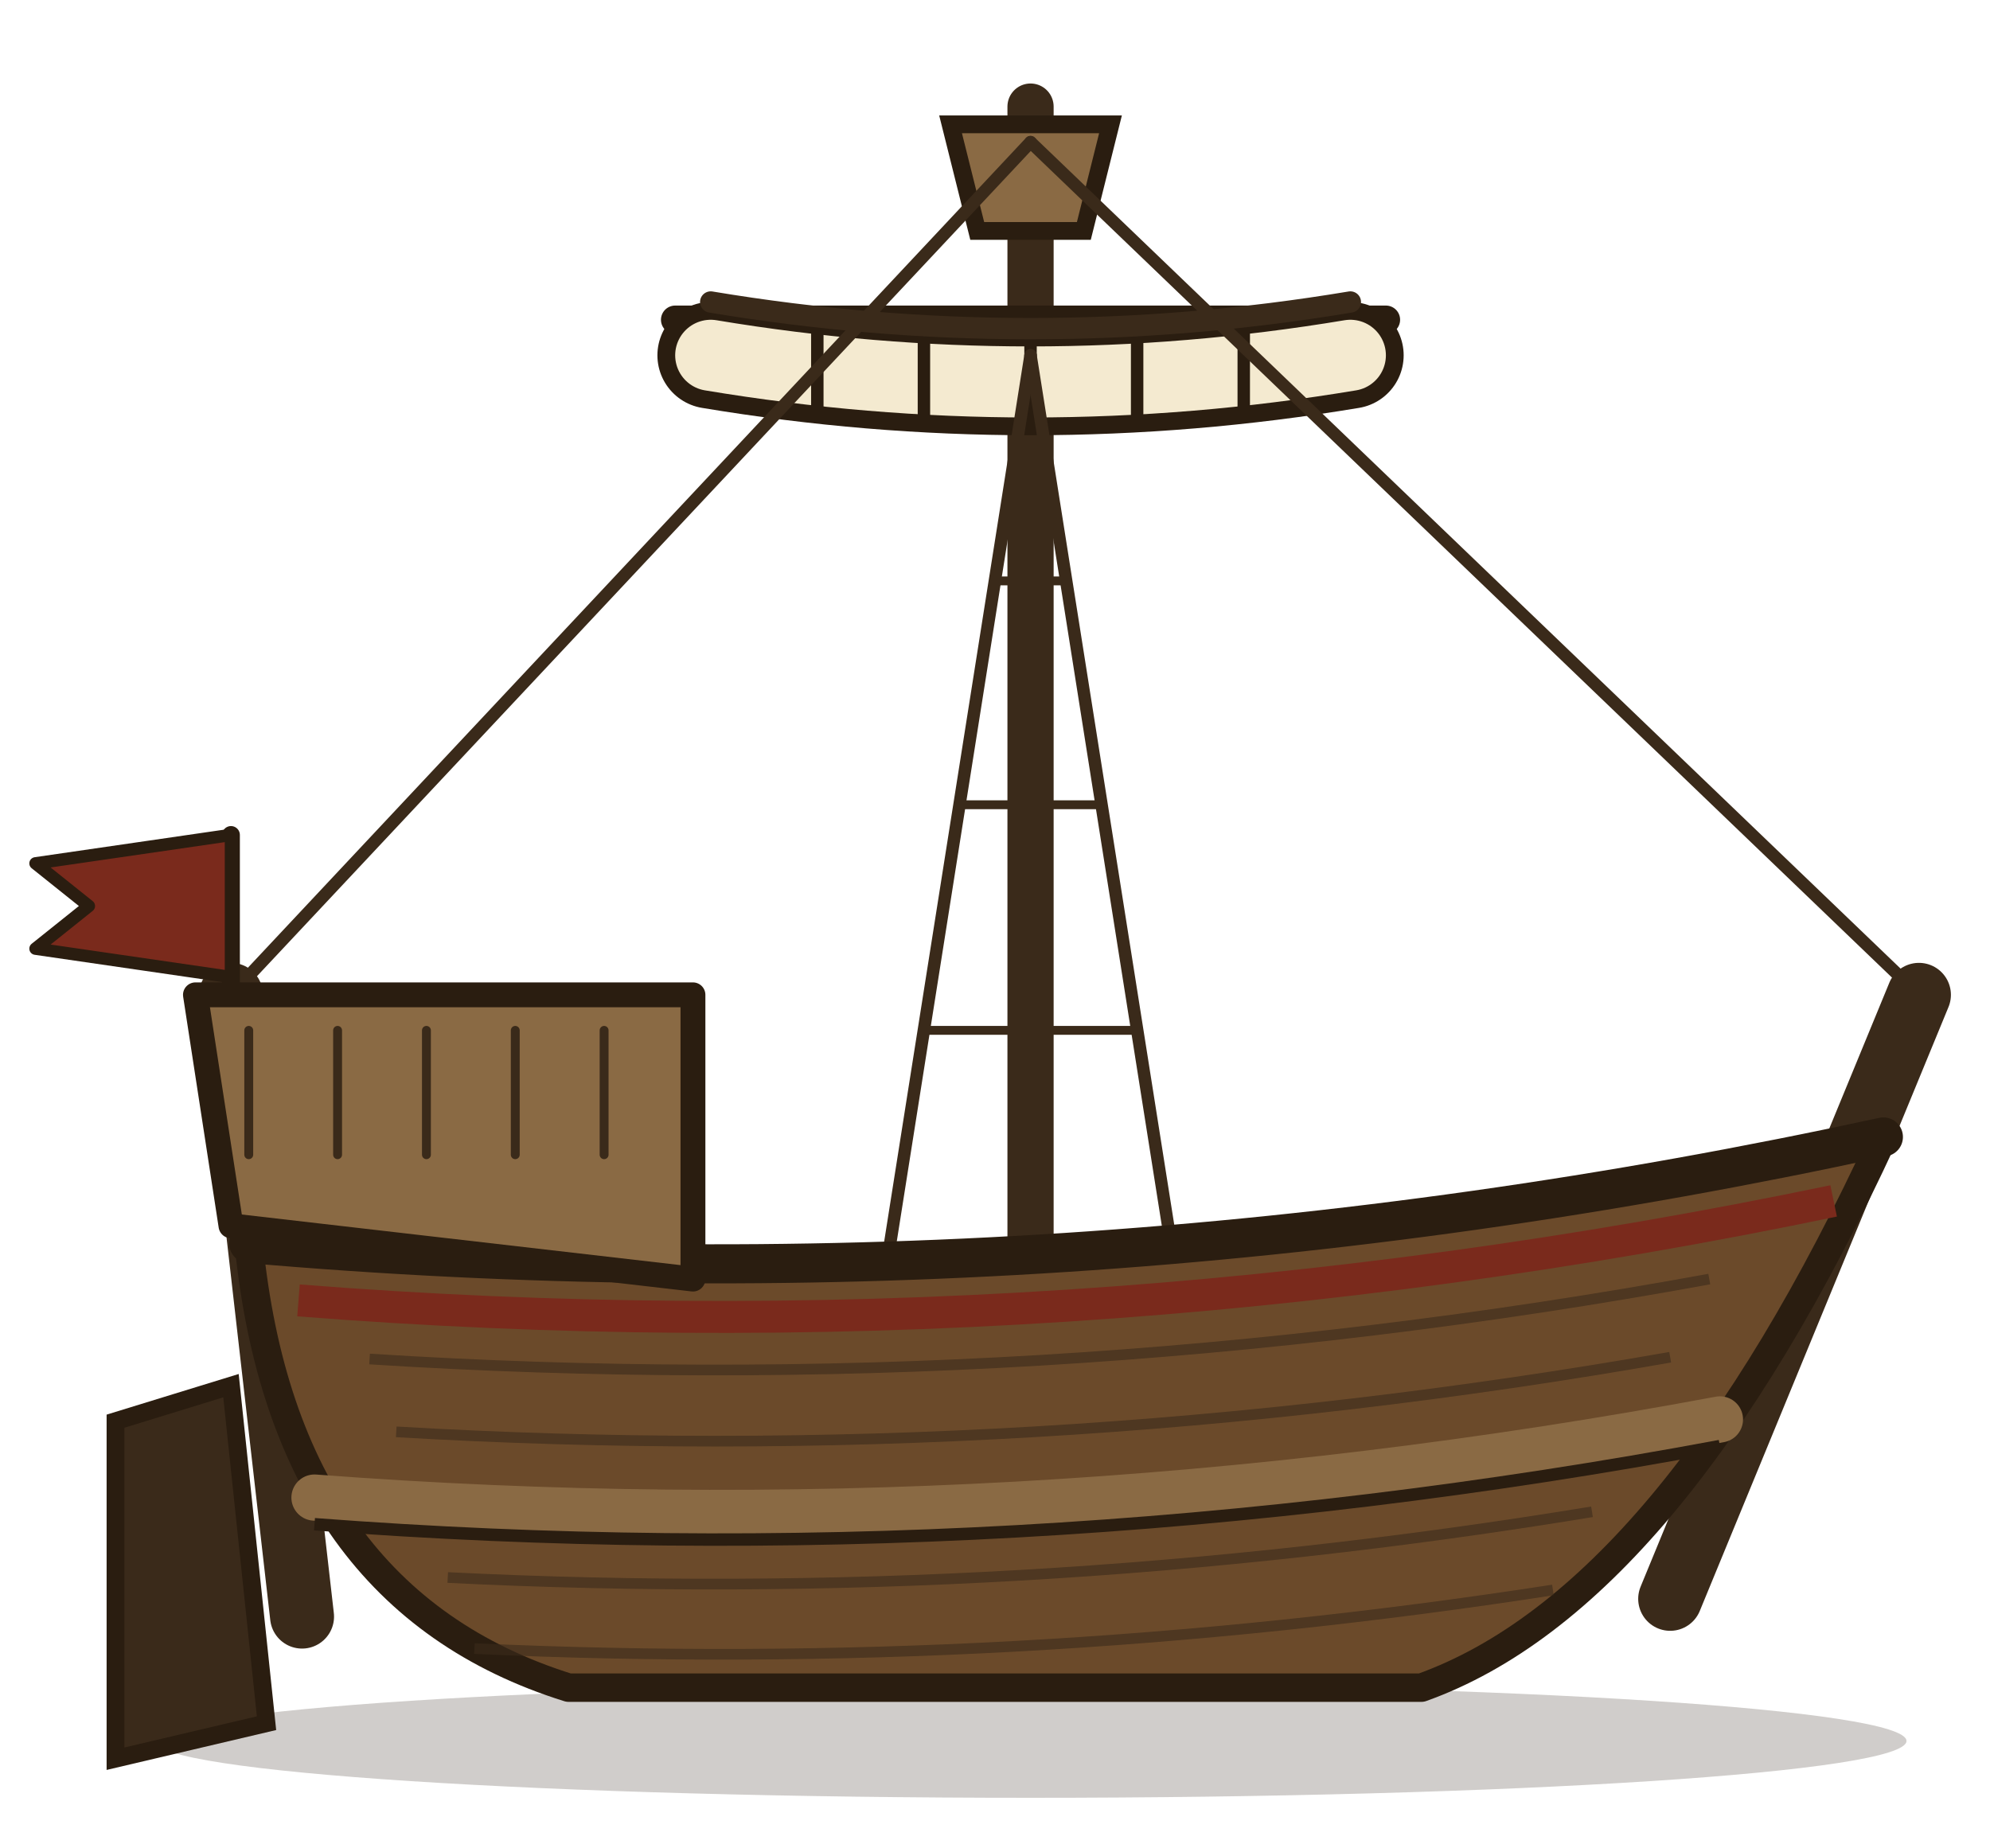
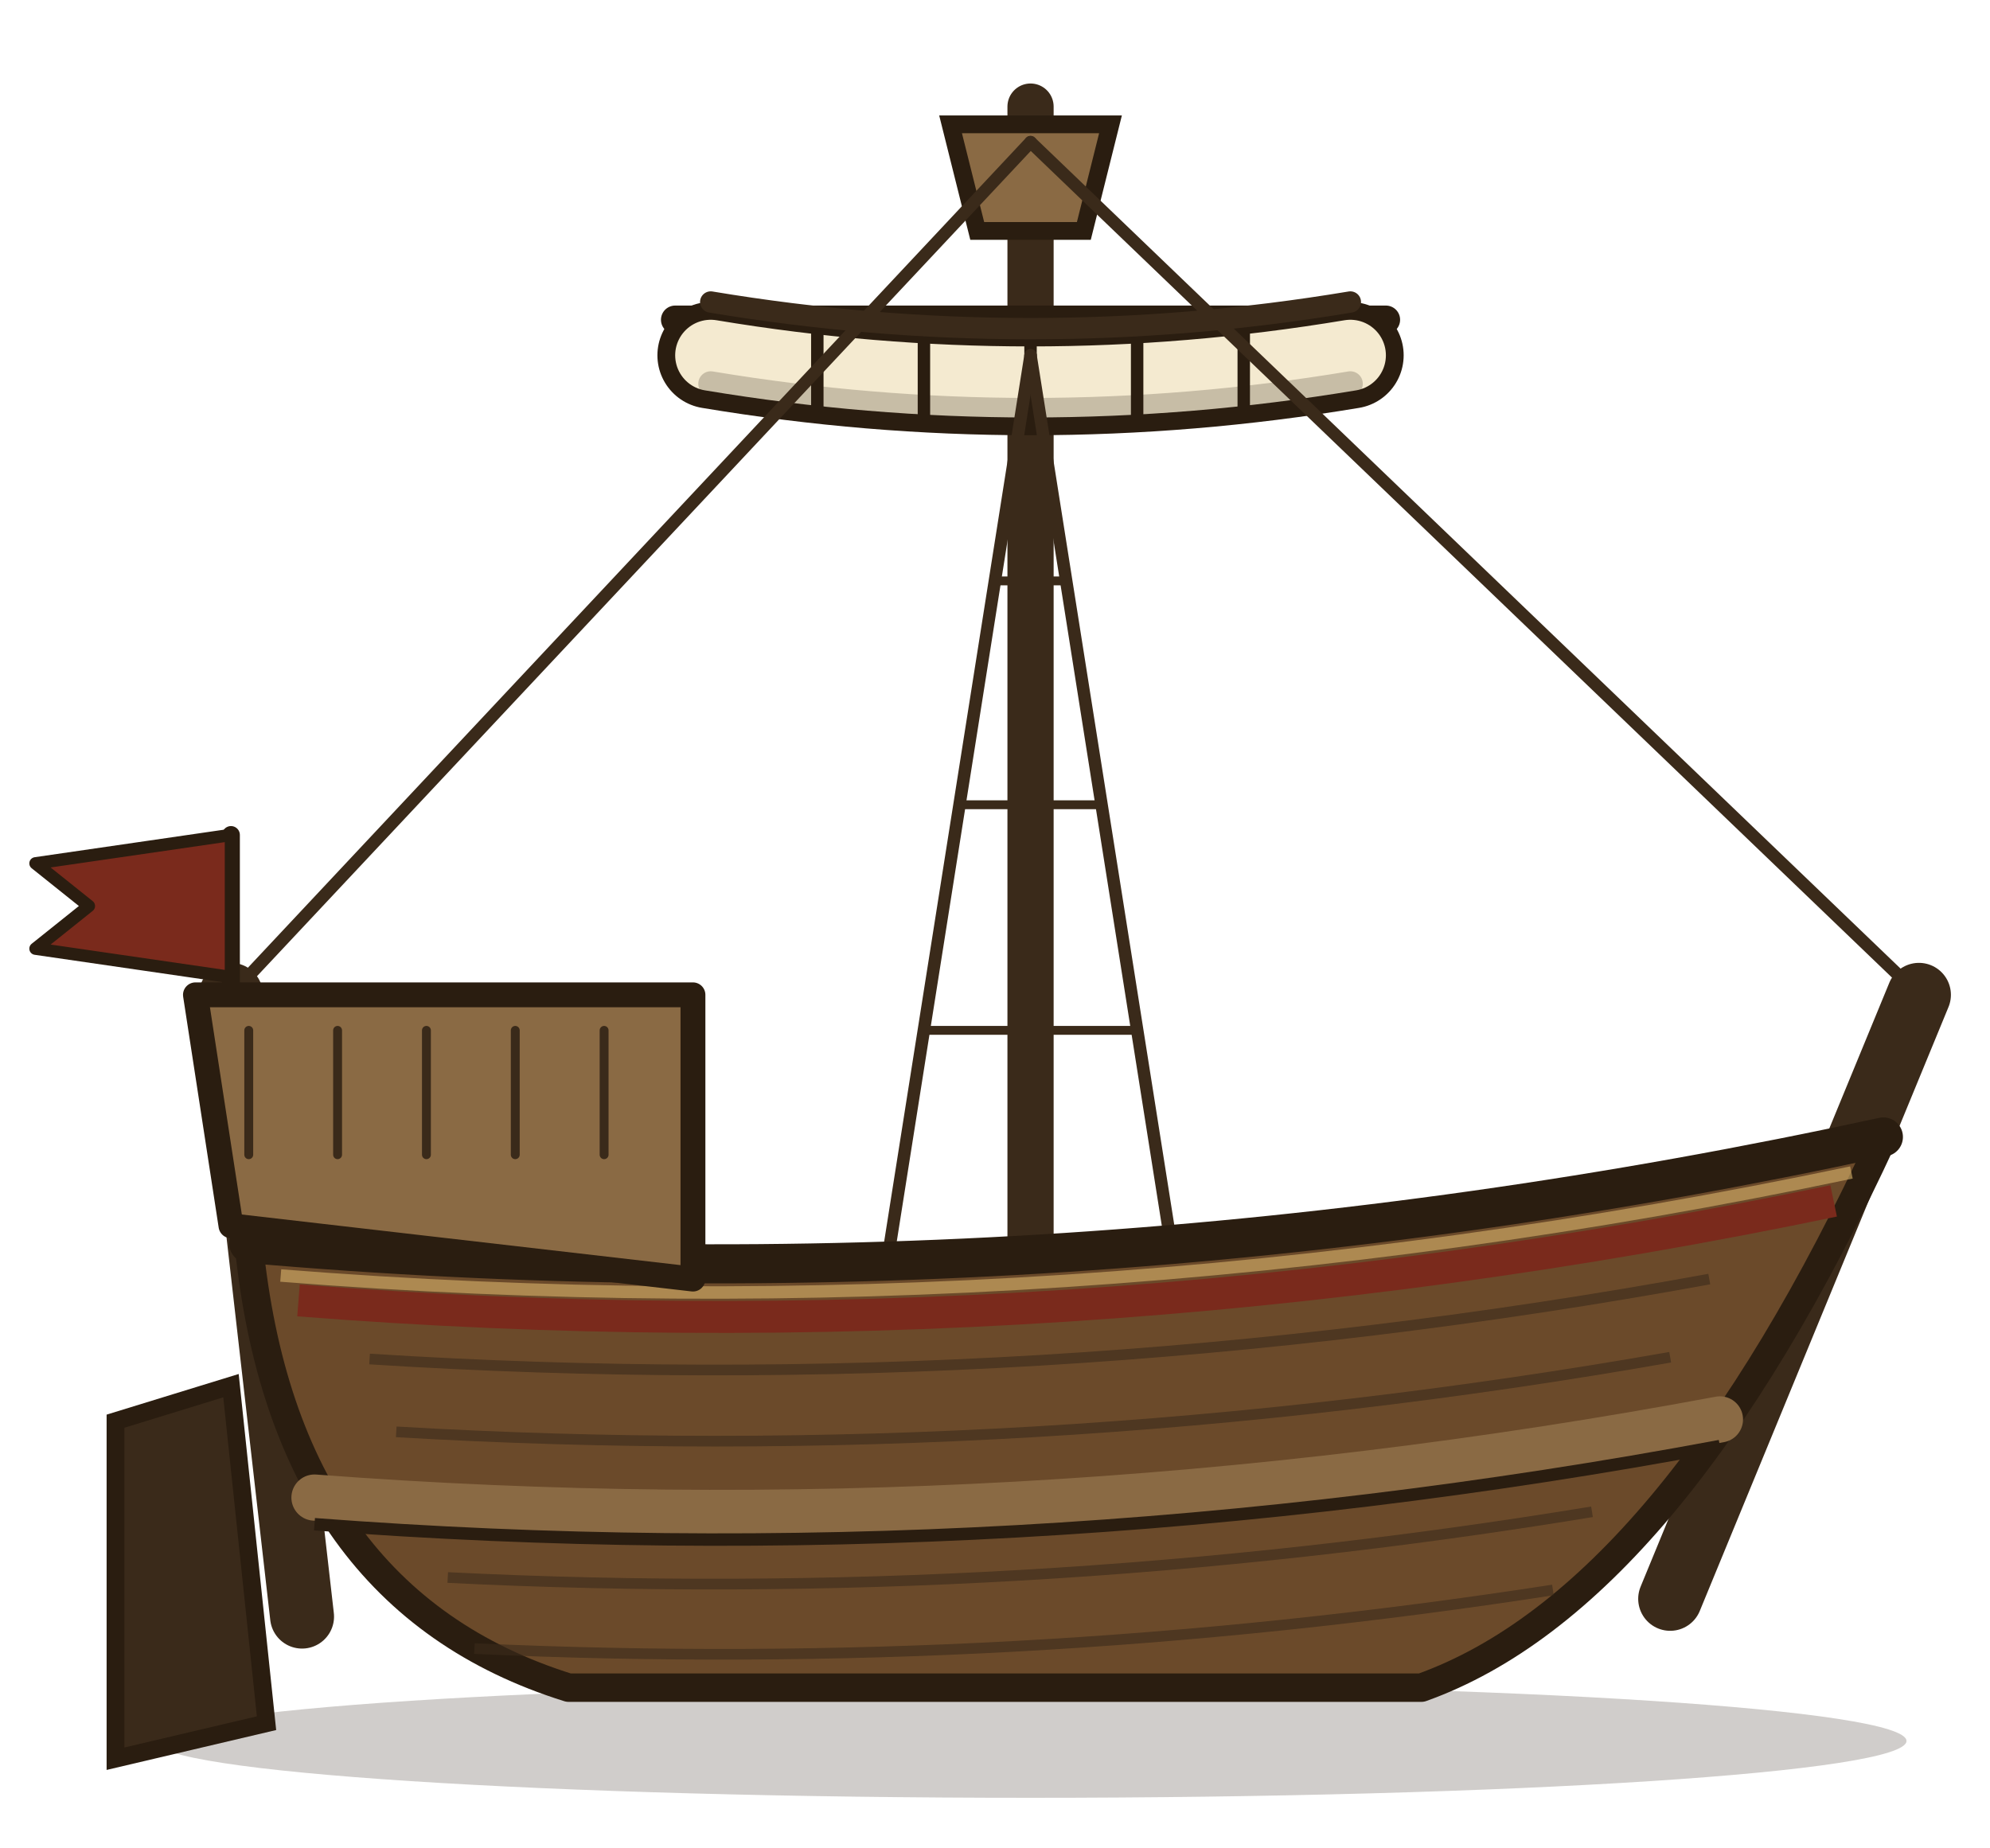
<svg xmlns="http://www.w3.org/2000/svg" viewBox="0 0 112 104" width="112" height="104" role="img" aria-label="cog">
  <g transform="translate(0 0) scale(1) translate(12 96)">
    <ellipse cx="46" cy="2" rx="49.3" ry="3.2" fill="#2a1d10" opacity=".22" />
    <path d="M46 -25.376 L46 -90" stroke="#3a2a1a" stroke-width="2.6" fill="none" stroke-linecap="round" />
    <path d="M41.5 -89 L50.5 -89 L49 -83 L43 -83 Z" fill="#8a6a44" stroke="#2a1d10" stroke-width="1" />
    <path d="M26 -78 L66 -78" stroke="#2a1d10" stroke-width="1.6" fill="none" stroke-linecap="round" />
    <path d="M28 -76 Q46 -73 64 -76" stroke="#2a1d10" stroke-width="6" fill="none" stroke-linecap="round" />
    <path d="M28 -76 Q46 -73 64 -76" stroke="#f4ead0" stroke-width="4" fill="none" stroke-linecap="round" />
    <path d="M34 -77.4 L34 -73" stroke="#2a1d10" stroke-width="0.7" fill="none" stroke-linecap="round" />
    <path d="M40 -76.9 L40 -72.5" stroke="#2a1d10" stroke-width="0.7" fill="none" stroke-linecap="round" />
    <path d="M46 -76.7 L46 -72.3" stroke="#2a1d10" stroke-width="0.7" fill="none" stroke-linecap="round" />
    <path d="M52 -76.9 L52 -72.5" stroke="#2a1d10" stroke-width="0.7" fill="none" stroke-linecap="round" />
    <path d="M58 -77.4 L58 -73" stroke="#2a1d10" stroke-width="0.7" fill="none" stroke-linecap="round" />
+     <path d="M28 -76 Q46 -73 64 -76" stroke="#2a1d10" stroke-width="1.4" fill="none" transform="translate(0 1.6)" opacity=".22" stroke-linecap="round" />
    <path d="M28 -76 Q46 -73 64 -76" stroke="#3a2a1a" stroke-width="1.2" fill="none" transform="translate(0 -3)" stroke-linecap="round" />
    <path d="M46 -76 L38 -25.376" stroke="#3a2a1a" stroke-width="0.7" fill="none" stroke-linecap="round" />
    <path d="M46 -76 L54 -25.376" stroke="#3a2a1a" stroke-width="0.7" fill="none" stroke-linecap="round" />
    <path d="M44 -63.3 L48 -63.3" stroke="#3a2a1a" stroke-width="0.5" fill="none" stroke-linecap="round" />
    <path d="M42 -50.7 L50 -50.7" stroke="#3a2a1a" stroke-width="0.5" fill="none" stroke-linecap="round" />
    <path d="M40 -38 L52 -38" stroke="#3a2a1a" stroke-width="0.5" fill="none" stroke-linecap="round" />
    <path d="M46 -88 L96 -40" stroke="#3a2a1a" stroke-width="0.7" fill="none" stroke-linecap="round" />
    <path d="M46 -88 L1 -40" stroke="#3a2a1a" stroke-width="0.7" fill="none" stroke-linecap="round" />
    <path d="M82 -6 L96 -40" stroke="#3a2a1a" stroke-width="3.6" fill="none" stroke-linecap="round" />
    <path d="M5 -5 L1 -40" stroke="#3a2a1a" stroke-width="3.6" fill="none" stroke-linecap="round" />
    <path d="M1 -18 L-5.5 -16 L-5.5 3 L3 1 Z" fill="#3a2a1a" stroke="#2a1d10" stroke-width="1" />
    <path d="M2 -26 Q4 -6 20 -1 L68 -1 Q82 -6 94 -32 Q48 -22 2 -26 Z" fill="#6b4a2a" stroke="#2a1d10" stroke-width="1.6" stroke-linejoin="round" />
    <path d="M8.8 -19.5 Q46.5 -17.1 84.2 -24" stroke="#3a2a1a" stroke-width="0.6" opacity=".6" fill="none" />
    <path d="M10.3 -15.4 Q46.2 -13.3 82 -19.6" stroke="#3a2a1a" stroke-width="0.6" opacity=".6" fill="none" />
    <path d="M13.2 -7.2 Q45.4 -5.6 77.6 -10.9" stroke="#3a2a1a" stroke-width="0.6" opacity=".6" fill="none" />
    <path d="M14.7 -3.2 Q45.1 -1.8 75.4 -6.5" stroke="#3a2a1a" stroke-width="0.6" opacity=".6" fill="none" />
    <path d="M4.8 -22.8 Q48 -19.4 91.2 -28.4" stroke="#7a2a1c" stroke-width="1.8" fill="none" />
    <path d="M5.7 -11.7 Q45.2 -8.7 84.8 -16.1" stroke="#8a6a44" stroke-width="2.6" fill="none" stroke-linecap="round" />
    <path d="M5.7 -10.2 Q45.2 -7.2 84.8 -14.6" stroke="#2a1d10" stroke-width="0.7" fill="none" />
    <path d="M2 -26 Q48 -22 94 -32" stroke="#2a1d10" stroke-width="2.2" fill="none" stroke-linecap="round" />
+     <path d="M3.8 -24.2 Q48 -20.7 92.2 -30" stroke="#d9b36a" stroke-width=".7" opacity=".6" fill="none" />
    <path d="M1 -27 L-1 -40 L27 -40 L27 -24 Z" fill="#8a6a44" stroke="#2a1d10" stroke-width="1.4" stroke-linejoin="round" />
    <path d="M2 -38 L2 -31" stroke="#3a2a1a" stroke-width="0.5" fill="none" stroke-linecap="round" />
    <path d="M7 -38 L7 -31" stroke="#3a2a1a" stroke-width="0.5" fill="none" stroke-linecap="round" />
    <path d="M12 -38 L12 -31" stroke="#3a2a1a" stroke-width="0.5" fill="none" stroke-linecap="round" />
    <path d="M17 -38 L17 -31" stroke="#3a2a1a" stroke-width="0.5" fill="none" stroke-linecap="round" />
    <path d="M22 -38 L22 -31" stroke="#3a2a1a" stroke-width="0.5" fill="none" stroke-linecap="round" />
    <path d="M1 -40 L1 -49" stroke="#2a1d10" stroke-width="1" fill="none" stroke-linecap="round" />
    <path d="M1 -49 l-11 1.6 l3 2.4 l-3 2.4 l11 1.6 Z" fill="#7a2a1c" stroke="#2a1d10" stroke-width=".7" stroke-linejoin="round" />
  </g>
</svg>
